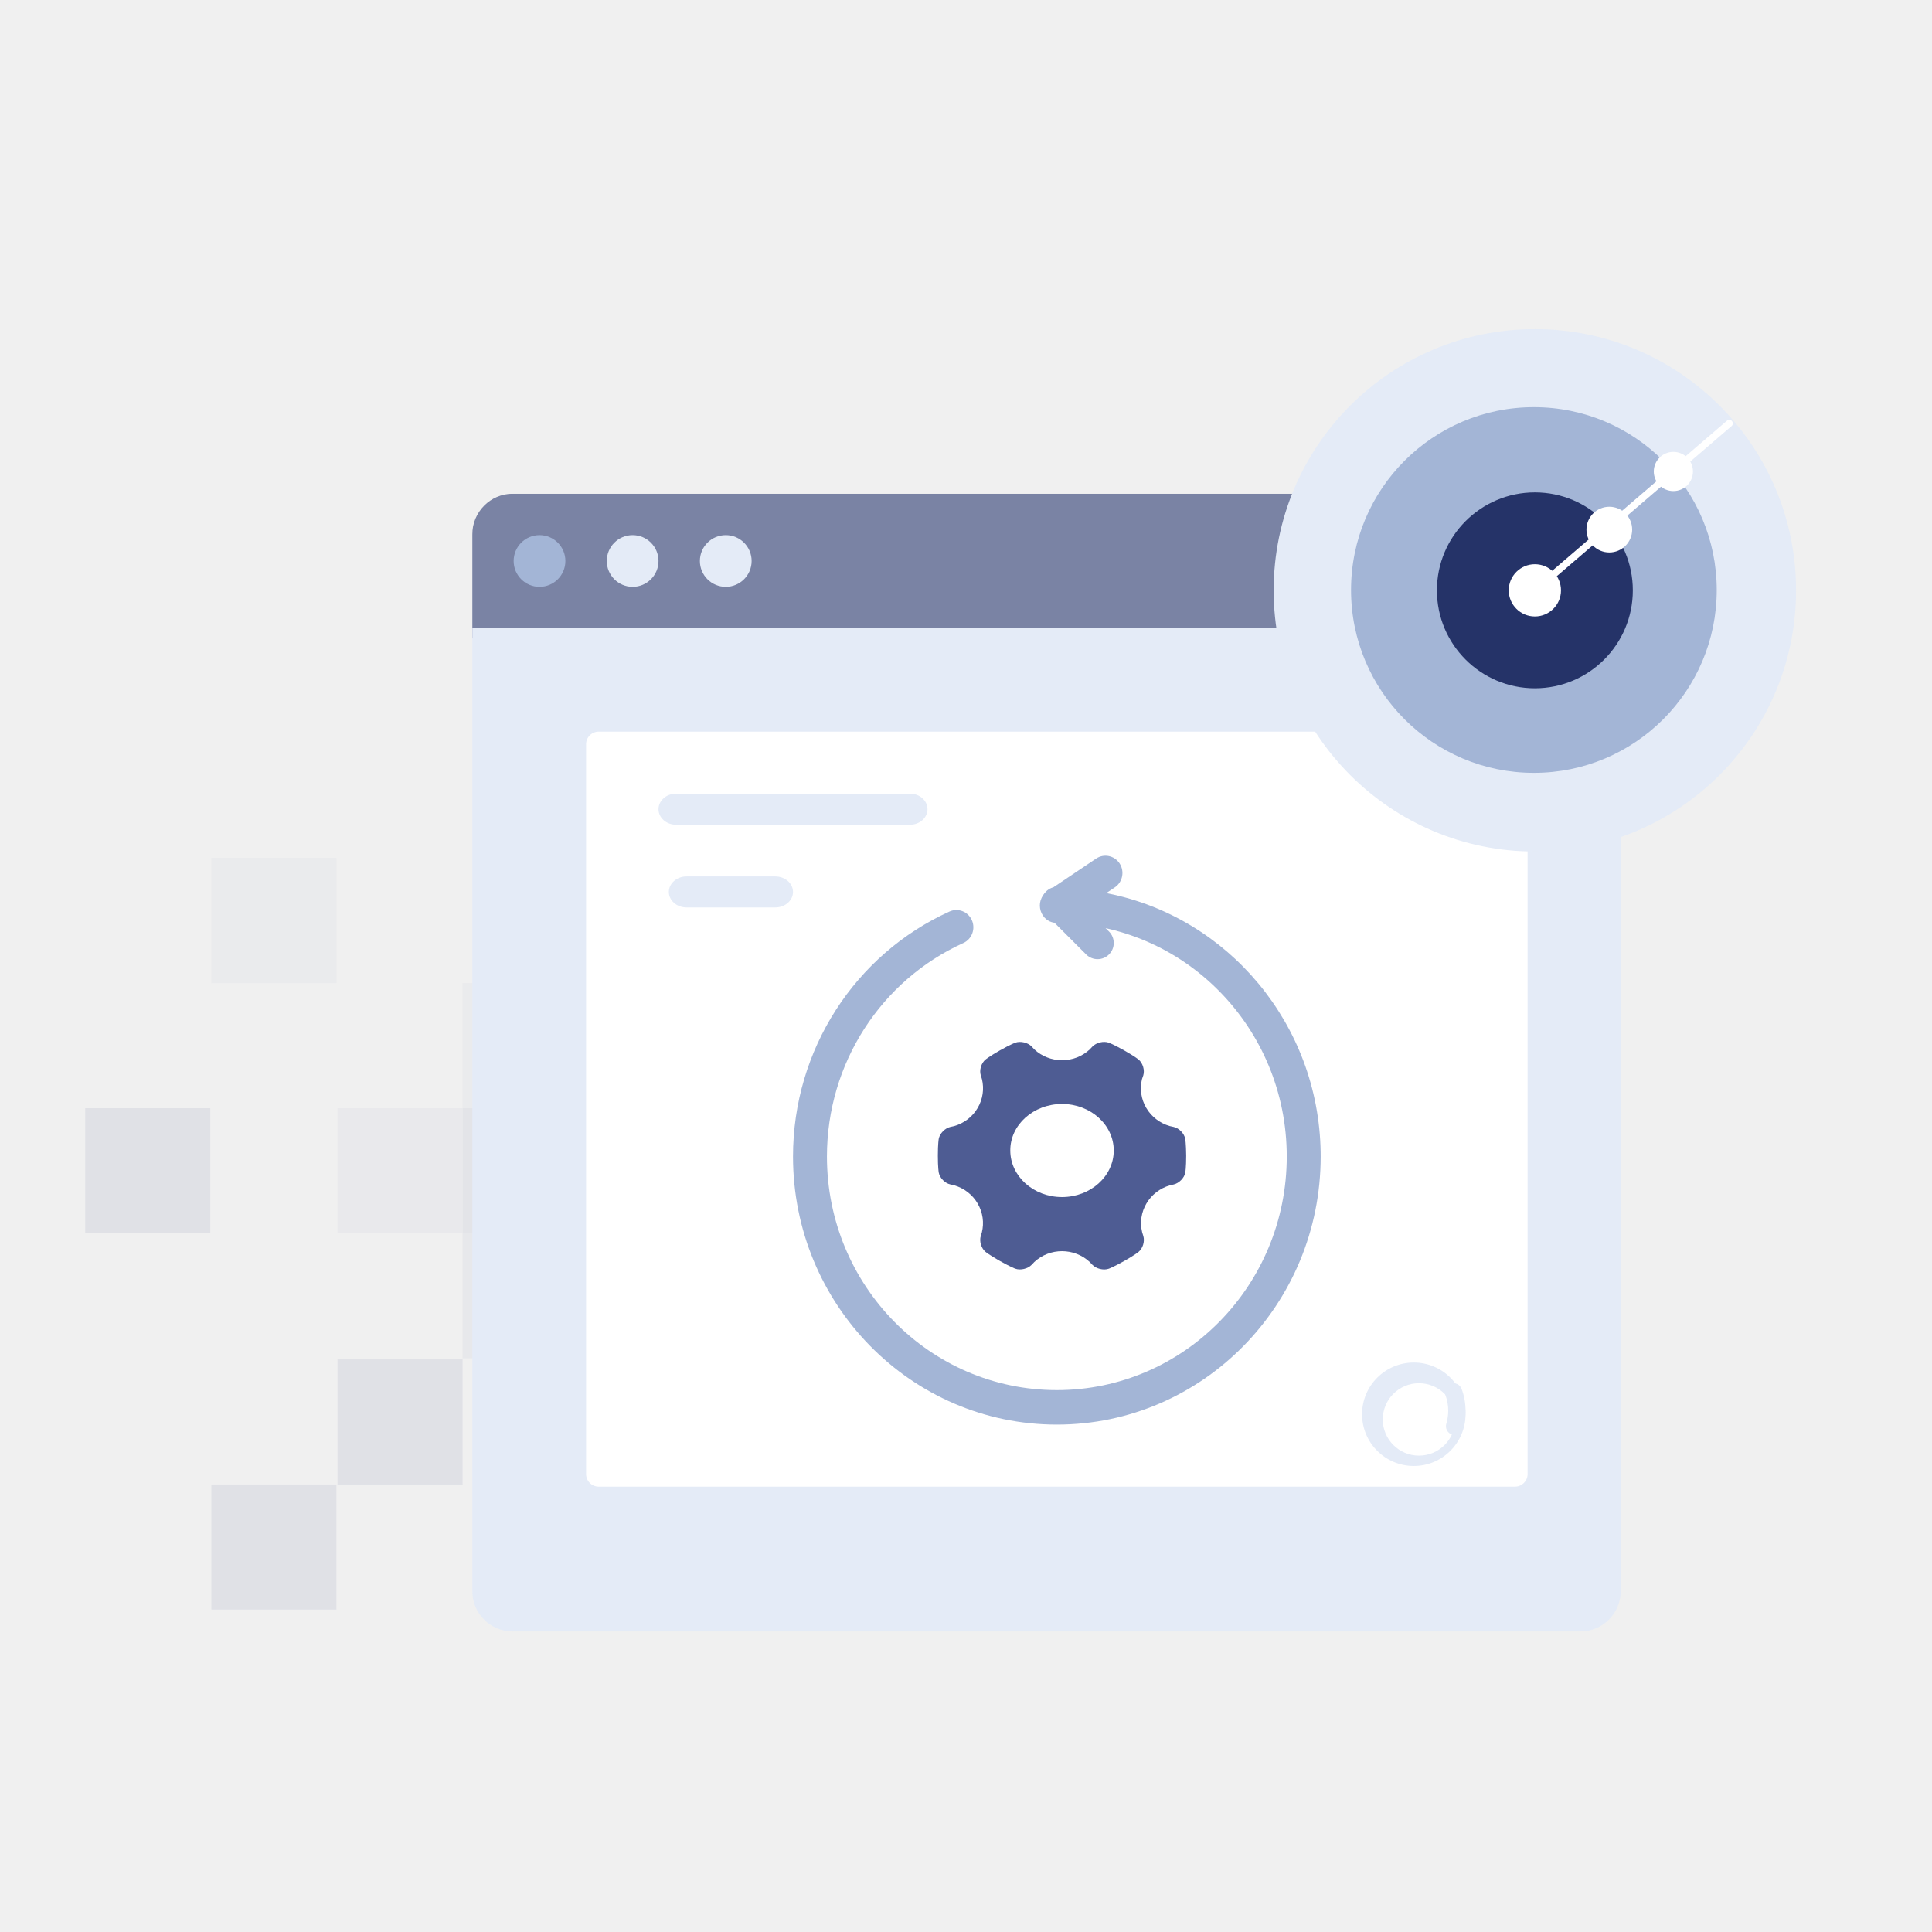
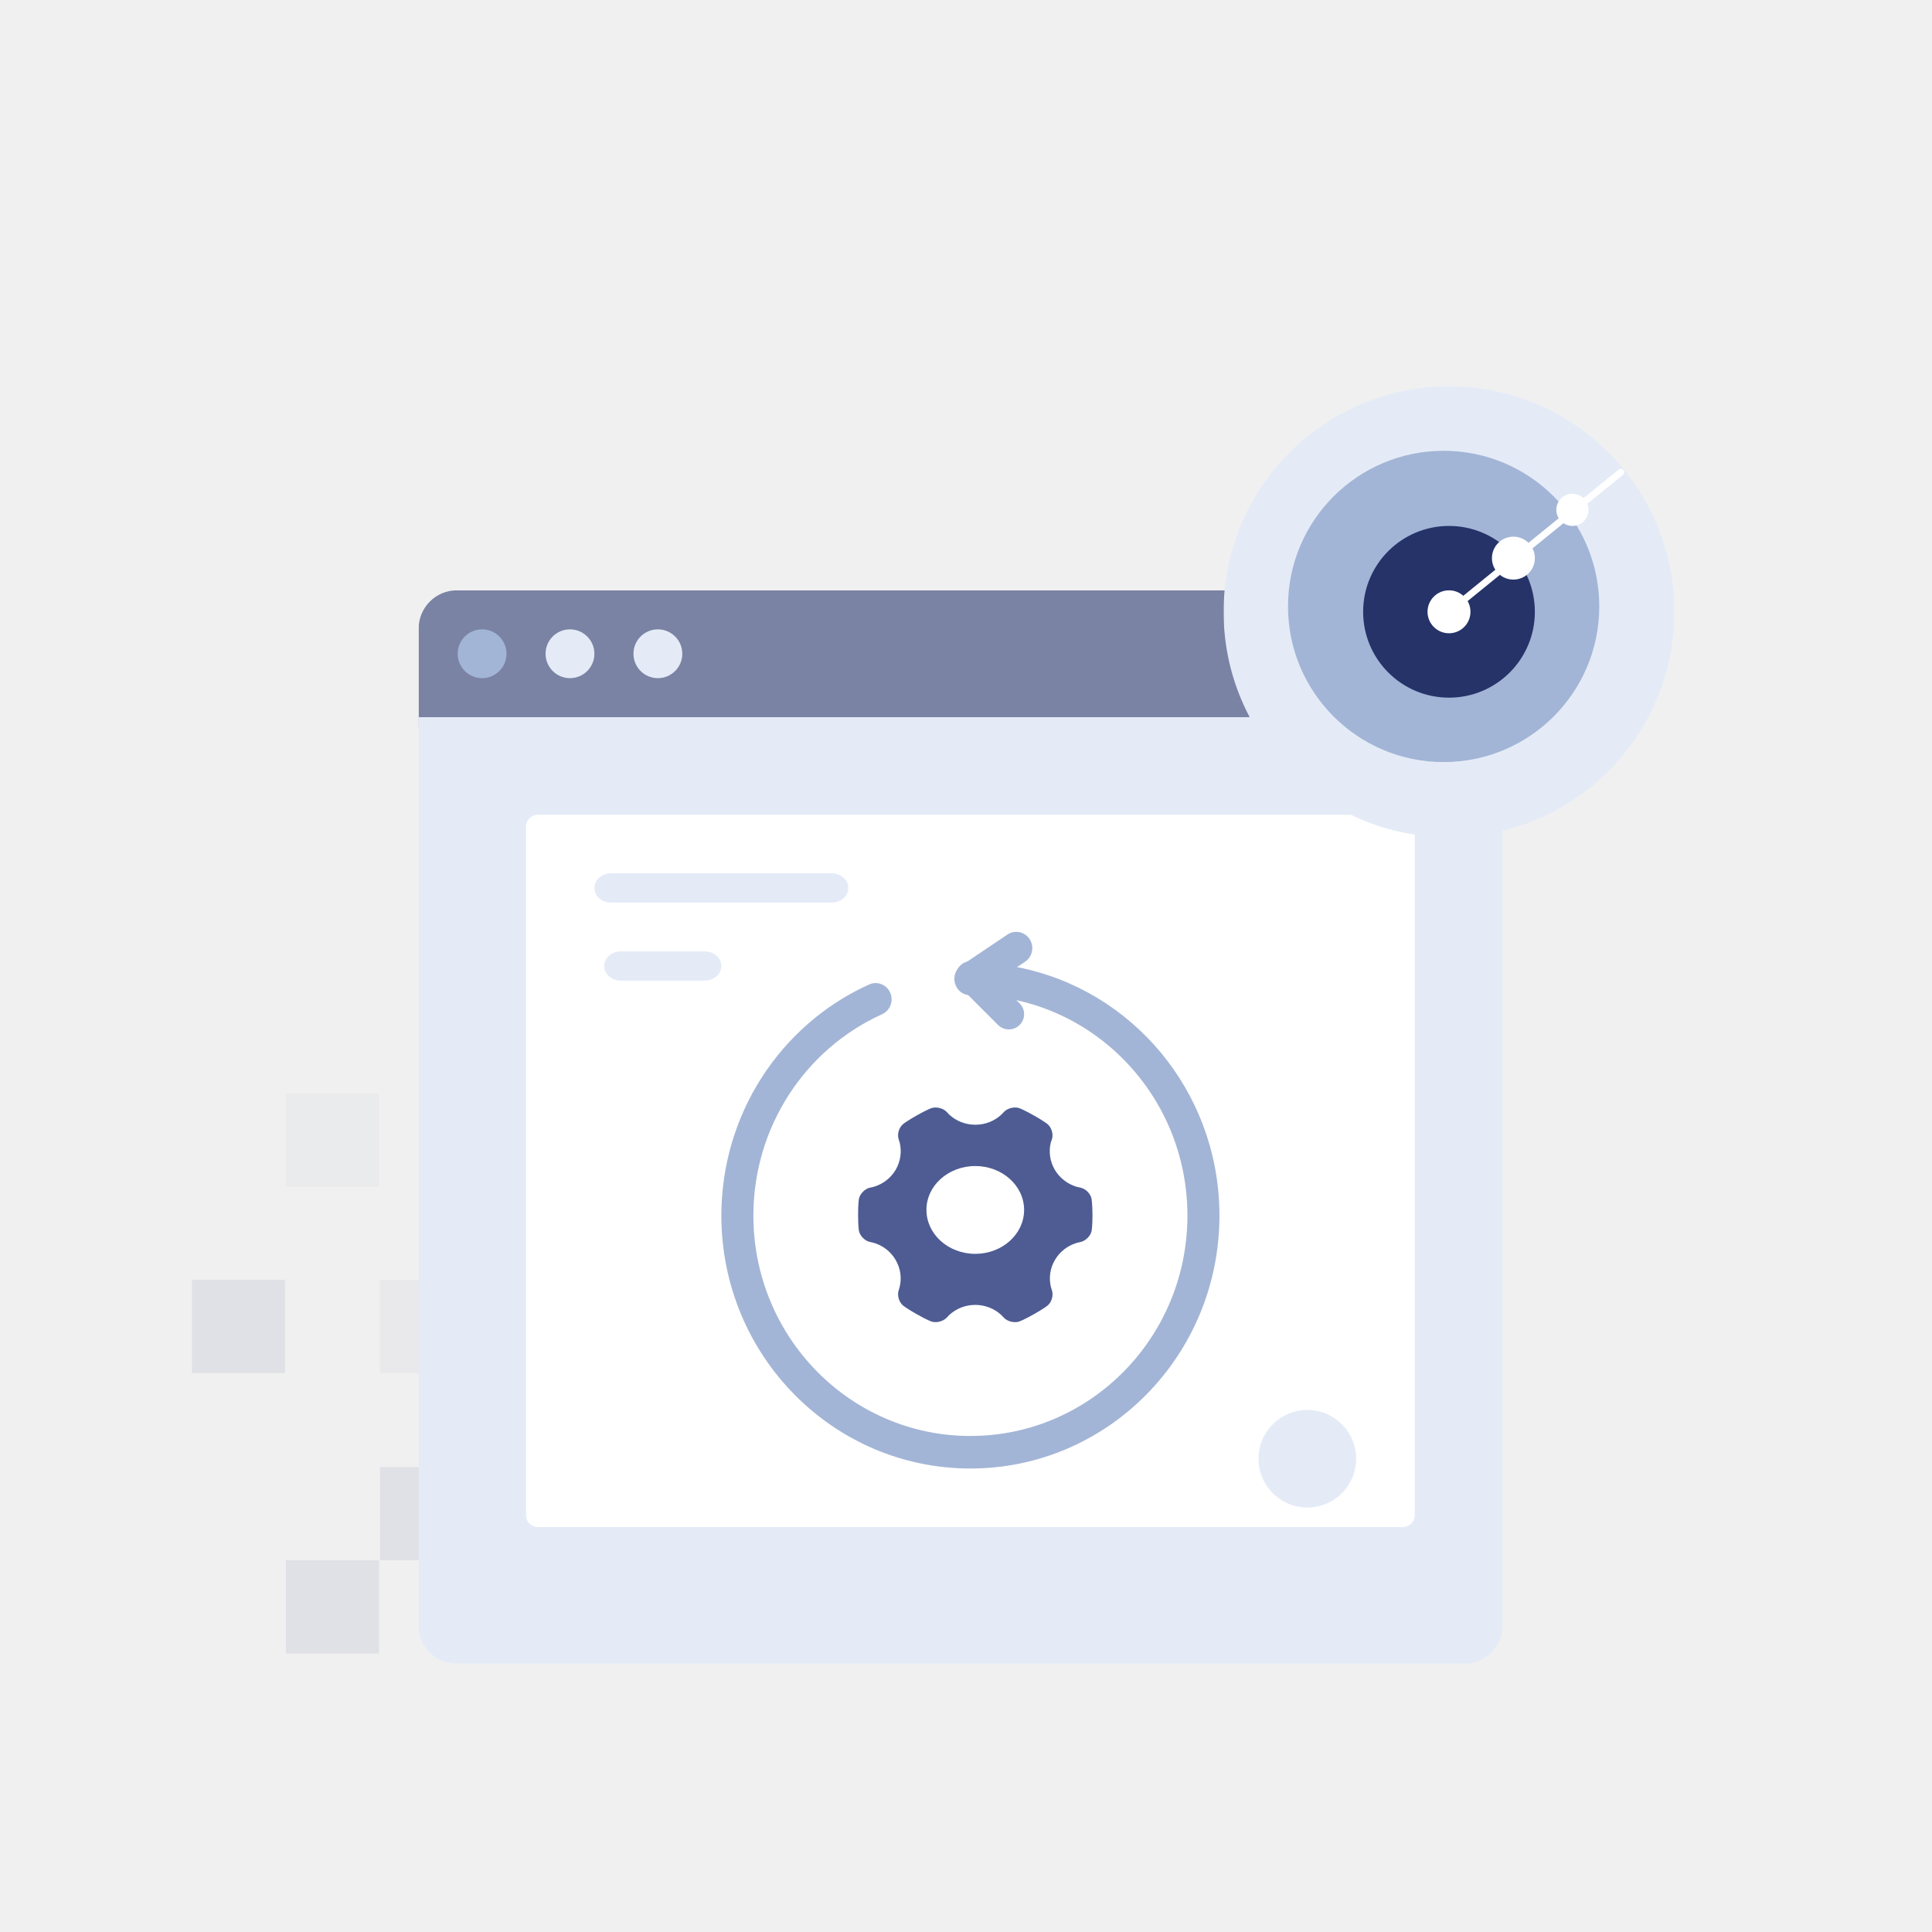
<svg xmlns="http://www.w3.org/2000/svg" xmlns:xlink="http://www.w3.org/1999/xlink" width="180px" height="180px" viewBox="0 0 180 180" version="1.1">
  <defs>
-     <polygon id="path-1" points="0 0 107 0 107 13.491 0 13.491" />
-     <polygon id="path-3" points="0 0 107 0 107 93.473 0 93.473" />
-     <polygon id="path-5" points="0 0 48.672 0 48.672 48.672 0 48.672" />
+     <polygon id="path-1" points="0 0 101 0 101 12.727 0 12.727" />
+     <polygon id="path-3" points="0 0 101 0 101 88.182 0 88.182" />
+     <polygon id="path-5" points="0 0 42 0 42 42 0 42" />
  </defs>
  <g id="1.通用/空状态/好像断开连接了-刷新一下吧" stroke="none" stroke-width="1" fill="none" fill-rule="evenodd">
-     <g id="编组" transform="translate(-8, 64)" fill="#4E5C93" opacity="0.1">
-       <g id="4.背景组件/灰色版/马赛克" transform="translate(51, 51) scale(1, -1) translate(-51, -51) ">
-         <g id="编组" transform="translate(15.9375, 16.03711)">
-           <rect id="矩形备份-5" opacity="0.559" x="35.162" y="23.408" width="11.654" height="11.654" />
-           <rect id="矩形备份" x="23.508" y="11.654" width="11.654" height="11.654" />
-           <rect id="矩形备份-7" x="58.57" y="11.654" width="11.654" height="11.654" />
-           <rect id="矩形备份-2" x="0" y="35.062" width="11.654" height="11.654" />
-           <rect id="矩形备份-9" opacity="0.783" x="35.162" y="35.062" width="11.654" height="11.654" />
-           <rect id="矩形备份-6" opacity="0.461" x="23.508" y="35.062" width="11.654" height="11.654" />
-           <rect id="矩形备份-10" x="58.57" y="35.062" width="11.654" height="11.654" />
-           <rect id="矩形备份-3" opacity="0.415" x="11.754" y="58.371" width="11.654" height="11.654" />
-           <rect id="矩形备份-11" opacity="0.415" x="35.162" y="46.717" width="11.654" height="11.654" />
-           <rect id="矩形备份-12" opacity="0.341" x="46.816" y="23.408" width="11.654" height="11.654" />
-           <rect id="矩形备份-8" x="11.754" y="0" width="11.654" height="11.654" />
-           <rect id="矩形备份-13" x="46.816" y="0" width="11.654" height="11.654" />
-         </g>
+     <g id="4.背景组件/灰色版/马赛克" opacity="0.1" transform="translate(44.03711, 127.9629) scale(1, -1) translate(-44.03711, -127.9629) translate(17.875, 101.875)" fill="#4E5C93">
+       <g id="编组">
+         <rect id="矩形备份-5" opacity="0.559" x="26.199" y="17.441" width="8.684" height="8.684" />
+         <rect id="矩形备份" x="17.516" y="8.684" width="8.684" height="8.684" />
+         <rect id="矩形备份-7" x="43.641" y="8.684" width="8.684" height="8.684" />
+         <rect id="矩形备份-2" x="0" y="26.125" width="8.684" height="8.684" />
+         <rect id="矩形备份-9" opacity="0.783" x="26.199" y="26.125" width="8.684" height="8.684" />
+         <rect id="矩形备份-6" opacity="0.461" x="17.516" y="26.125" width="8.684" height="8.684" />
+         <rect id="矩形备份-10" x="43.641" y="26.125" width="8.684" height="8.684" />
+         <rect id="矩形备份-3" opacity="0.415" x="8.758" y="43.492" width="8.684" height="8.684" />
+         <rect id="矩形备份-11" opacity="0.415" x="26.199" y="34.809" width="8.684" height="8.684" />
+         <rect id="矩形备份-12" opacity="0.341" x="34.883" y="17.441" width="8.684" height="8.684" />
+         <rect id="矩形备份-8" x="8.758" y="0" width="8.684" height="8.684" />
+         <rect id="矩形备份-13" x="34.883" y="0" width="8.684" height="8.684" />
      </g>
    </g>
-     <g id="编组" transform="translate(44, 46)">
+     <g id="编组" transform="translate(39, 55)">
      <g id="分组-copy-3">
        <g id="分组">
          <mask id="mask-2" fill="white">
            <use xlink:href="#path-1" />
          </mask>
          <g id="Clip-2" />
-           <path d="M107,13.491 L-9.41498893e-05,13.491 L-9.41498893e-05,3.805 C-9.41498893e-05,1.704 1.686,-4.75591892e-05 3.766,-4.75591892e-05 L103.234,-4.75591892e-05 C105.314,-4.75591892e-05 107,1.704 107,3.805 L107,13.491 Z" id="Fill-1" fill="#7A83A4" mask="url(#mask-2)" />
+           <path d="M101,12.727 L-8.88704563e-05,12.727 L-8.88704563e-05,3.589 C-8.88704563e-05,1.607 1.592,-4.48671597e-05 3.555,-4.48671597e-05 L97.445,-4.48671597e-05 C99.408,-4.48671597e-05 101,1.607 101,3.589 L101,12.727 Z" id="Fill-1" fill="#7A83A4" mask="url(#mask-2)" />
        </g>
-         <g id="分组" transform="translate(0, 12.52727)">
+         <g id="分组" transform="translate(0, 11.81818)">
          <mask id="mask-4" fill="white">
            <use xlink:href="#path-3" />
          </mask>
          <g id="Clip-4" />
-           <path d="M103.234,93.473 L3.766,93.473 C1.686,93.473 -9.41498894e-05,91.786 -9.41498894e-05,89.705 L-9.41498894e-05,0 L107,0 L107,89.705 C107,91.786 105.314,93.473 103.234,93.473" id="Fill-3" fill="#E4EBF7" mask="url(#mask-4)" />
+           <path d="M97.445,88.182 L3.555,88.182 C1.592,88.182 -8.88704563e-05,86.591 -8.88704563e-05,84.628 L-8.88704563e-05,0 L101,0 L101,84.628 C101,86.591 99.408,88.182 97.445,88.182" id="Fill-3" fill="#E4EBF7" mask="url(#mask-4)" />
        </g>
-         <path d="M8.676,6.264 C8.676,7.594 7.597,8.673 6.266,8.673 C4.935,8.673 3.856,7.594 3.856,6.264 C3.856,4.933 4.935,3.855 6.266,3.855 C7.597,3.855 8.676,4.933 8.676,6.264" id="Fill-5" fill="#A3B5D6" />
-         <path d="M17.351,6.264 C17.351,7.594 16.272,8.673 14.941,8.673 C13.61,8.673 12.532,7.594 12.532,6.264 C12.532,4.933 13.61,3.855 14.941,3.855 C16.272,3.855 17.351,4.933 17.351,6.264" id="Fill-7" fill="#E4EBF7" />
-         <path d="M26.027,6.264 C26.027,7.594 24.948,8.673 23.617,8.673 C22.286,8.673 21.207,7.594 21.207,6.264 C21.207,4.933 22.286,3.855 23.617,3.855 C24.948,3.855 26.027,4.933 26.027,6.264" id="Fill-9" fill="#E4EBF7" />
-         <path d="M11.783,92.509 C11.132,92.509 10.604,91.984 10.604,91.336 L10.604,23.337 C10.604,22.689 11.132,22.164 11.783,22.164 L97.145,22.164 C97.796,22.164 98.324,22.689 98.324,23.337 L98.324,91.336 C98.324,91.984 97.796,92.509 97.145,92.509 L11.783,92.509 Z" id="Fill-11" fill="#FFFFFF" />
-         <path d="M40.791,30.836 L18.975,30.836 C18.082,30.836 17.351,30.186 17.351,29.391 C17.351,28.596 18.082,27.945 18.975,27.945 L40.791,27.945 C41.684,27.945 42.414,28.596 42.414,29.391 C42.414,30.186 41.684,30.836 40.791,30.836" id="Fill-1" fill="#E4EBF7" />
-         <path d="M28.23,38.545 L19.968,38.545 C19.055,38.545 18.315,37.898 18.315,37.1 C18.315,36.302 19.055,35.655 19.968,35.655 L28.23,35.655 C29.143,35.655 29.883,36.302 29.883,37.1 C29.883,37.898 29.143,38.545 28.23,38.545" id="Fill-3" fill="#E4EBF7" />
+         <path d="M8.189,5.909 C8.189,7.164 7.171,8.182 5.914,8.182 C4.658,8.182 3.64,7.164 3.64,5.909 C3.64,4.654 4.658,3.636 5.914,3.636 C7.171,3.636 8.189,4.654 8.189,5.909" id="Fill-5" fill="#A3B5D6" />
+         <path d="M16.378,5.909 C16.378,7.164 15.36,8.182 14.104,8.182 C12.847,8.182 11.829,7.164 11.829,5.909 C11.829,4.654 12.847,3.636 14.104,3.636 C15.36,3.636 16.378,4.654 16.378,5.909" id="Fill-7" fill="#E4EBF7" />
+         <path d="M24.568,5.909 C24.568,7.164 23.549,8.182 22.293,8.182 C21.036,8.182 20.018,7.164 20.018,5.909 C20.018,4.654 21.036,3.636 22.293,3.636 C23.549,3.636 24.568,4.654 24.568,5.909" id="Fill-9" fill="#E4EBF7" />
+         <path d="M11.122,87.273 C10.507,87.273 10.009,86.777 10.009,86.166 L10.009,22.016 C10.009,21.405 10.507,20.909 11.122,20.909 L91.697,20.909 C92.312,20.909 92.811,21.405 92.811,22.016 L92.811,86.166 C92.811,86.777 92.312,87.273 91.697,87.273 L11.122,87.273 Z" id="Fill-11" fill="#FFFFFF" />
+         <path d="M38.503,29.091 L17.911,29.091 C17.068,29.091 16.378,28.477 16.378,27.727 C16.378,26.977 17.068,26.364 17.911,26.364 L38.503,26.364 C39.346,26.364 40.036,26.977 40.036,27.727 C40.036,28.477 39.346,29.091 38.503,29.091" id="Fill-1" fill="#E4EBF7" />
+         <path d="M26.647,36.364 L18.848,36.364 C17.987,36.364 17.288,35.753 17.288,35 C17.288,34.247 17.987,33.636 18.848,33.636 L26.647,33.636 C27.509,33.636 28.207,34.247 28.207,35 C28.207,35.753 27.509,36.364 26.647,36.364" id="Fill-3" fill="#E4EBF7" />
      </g>
-       <g id="分组" transform="translate(29.88288, 33.72727)">
-         <path d="M25.064,31.8 C22.404,31.8 20.243,29.86 20.243,27.46 C20.234,25.075 22.388,23.136 25.055,23.127 C25.058,23.127 25.061,23.127 25.064,23.127 C27.722,23.127 29.883,25.068 29.883,27.466 C29.878,29.86 27.722,31.799 25.064,31.8 M36.541,26.371 C36.451,25.878 35.967,25.374 35.461,25.266 L35.084,25.181 C34.168,24.911 33.392,24.31 32.915,23.502 C32.433,22.685 32.29,21.72 32.516,20.805 L32.635,20.458 C32.786,19.978 32.59,19.315 32.195,18.987 C32.195,18.987 31.841,18.694 30.846,18.131 C29.847,17.571 29.419,17.415 29.419,17.415 C28.933,17.24 28.254,17.408 27.898,17.777 L27.637,18.051 C26.945,18.695 26.024,19.053 25.068,19.049 C24.105,19.052 23.18,18.691 22.485,18.043 L22.234,17.775 C21.884,17.406 21.2,17.243 20.713,17.415 C20.713,17.415 20.279,17.571 19.281,18.131 C18.283,18.699 17.931,18.991 17.931,18.991 C17.538,19.317 17.341,19.973 17.493,20.458 L17.602,20.809 C17.825,21.723 17.682,22.686 17.202,23.502 C16.726,24.317 15.944,24.92 15.021,25.186 L14.658,25.266 C14.161,25.378 13.671,25.875 13.578,26.371 C13.578,26.371 13.495,26.816 13.495,27.945 C13.495,29.074 13.578,29.517 13.578,29.517 C13.668,30.015 14.152,30.514 14.658,30.622 L15.012,30.702 C15.938,30.968 16.721,31.574 17.197,32.392 C17.694,33.241 17.814,34.206 17.596,35.089 L17.493,35.431 C17.341,35.911 17.538,36.574 17.933,36.902 C17.933,36.902 18.287,37.195 19.281,37.758 C20.28,38.321 20.71,38.474 20.71,38.474 C21.194,38.649 21.875,38.481 22.231,38.113 L22.48,37.851 C23.925,36.504 26.204,36.505 27.648,37.854 L27.897,38.117 C28.247,38.484 28.931,38.649 29.418,38.477 C29.418,38.477 29.852,38.321 30.851,37.761 C31.848,37.198 32.198,36.905 32.198,36.905 C32.593,36.581 32.789,35.92 32.638,35.434 L32.529,35.079 C32.305,34.168 32.448,33.208 32.928,32.396 C33.407,31.581 34.189,30.976 35.113,30.707 L35.468,30.626 C35.966,30.514 36.456,30.017 36.548,29.521 C36.548,29.521 36.631,29.076 36.631,27.949 C36.622,26.819 36.541,26.371 36.541,26.371" id="Fill-1" fill="#4E5C93" />
-         <path d="M28.239,0.267 C28.967,-0.223 29.948,-0.019 30.429,0.721 C30.903,1.449 30.717,2.426 30.017,2.924 L29.982,2.947 L29.186,3.482 L29.343,3.512 C40.511,5.74 48.968,15.653 49.159,27.609 L49.162,28.022 C49.162,41.817 38.157,53 24.581,53 C11.006,53 0,41.817 0,28.022 C0,18.066 5.786,9.183 14.579,5.199 C15.377,4.838 16.311,5.202 16.667,6.012 C17.022,6.823 16.664,7.773 15.866,8.134 C8.202,11.607 3.161,19.346 3.161,28.022 C3.161,40.042 12.751,49.786 24.581,49.786 C36.411,49.786 46.001,40.042 46.001,28.022 C46.001,16.002 36.411,6.258 24.581,6.258 C23.03,6.258 22.415,4.23 23.671,3.337 L23.71,3.31 L28.239,0.267 Z" id="Stroke-7" fill="#A3B5D6" fill-rule="nonzero" />
-         <path d="M23.577,3.332 C24.156,2.754 25.089,2.744 25.68,3.303 L25.709,3.332 L29.441,7.063 C30.03,7.652 30.03,8.606 29.441,9.195 C28.862,9.774 27.929,9.783 27.338,9.224 L27.309,9.195 L23.577,5.464 C22.988,4.876 22.988,3.921 23.577,3.332 Z" id="Stroke-9" fill="#A3B5D6" fill-rule="nonzero" />
-         <path d="M57.838,47.218 C55.176,47.218 53.018,49.375 53.018,52.036 C53.018,54.697 55.176,56.855 57.838,56.855 C60.5,56.855 62.658,54.697 62.658,52.036 C62.658,49.375 60.5,47.218 57.838,47.218 Z M58.32,49.145 C60.183,49.145 61.694,50.655 61.694,52.518 C61.694,54.381 60.183,55.891 58.32,55.891 C56.457,55.891 54.946,54.381 54.946,52.518 C54.946,50.655 56.457,49.145 58.32,49.145 Z" id="Stroke-11" fill="#E4EBF7" fill-rule="nonzero" />
-         <path d="M61.246,49.2 C61.662,49.038 62.128,49.248 62.288,49.668 C62.531,50.304 62.658,50.994 62.658,51.703 C62.658,52.284 62.573,52.853 62.408,53.389 C62.277,53.819 61.825,54.06 61.4,53.927 C60.974,53.794 60.736,53.337 60.868,52.907 C60.985,52.527 61.045,52.121 61.045,51.703 C61.045,51.222 60.965,50.757 60.812,50.329 L60.784,50.254 C60.624,49.834 60.831,49.362 61.246,49.2 Z" id="Stroke-13" fill="#E4EBF7" fill-rule="nonzero" />
+       <g id="分组" transform="translate(28.20721, 31.81818)">
+         <path d="M23.658,30 C21.148,30 19.108,28.169 19.108,25.905 C19.099,23.656 21.133,21.826 23.65,21.818 C23.653,21.818 23.655,21.818 23.658,21.818 C26.167,21.818 28.207,23.649 28.207,25.912 C28.203,28.169 26.167,29.999 23.658,30 M34.492,24.878 C34.407,24.413 33.95,23.938 33.473,23.836 L33.116,23.756 C32.252,23.501 31.52,22.934 31.069,22.172 C30.615,21.401 30.48,20.491 30.693,19.627 L30.805,19.3 C30.948,18.848 30.762,18.222 30.39,17.912 C30.39,17.912 30.055,17.636 29.117,17.105 C28.173,16.577 27.77,16.429 27.77,16.429 C27.311,16.264 26.67,16.422 26.334,16.77 L26.087,17.029 C25.434,17.637 24.565,17.974 23.662,17.971 C22.754,17.973 21.88,17.633 21.224,17.021 L20.987,16.769 C20.657,16.421 20.011,16.267 19.551,16.429 C19.551,16.429 19.142,16.577 18.2,17.105 C17.257,17.64 16.926,17.916 16.926,17.916 C16.554,18.223 16.369,18.842 16.512,19.3 L16.615,19.631 C16.825,20.494 16.69,21.402 16.238,22.172 C15.788,22.94 15.05,23.51 14.179,23.76 L13.836,23.836 C13.367,23.942 12.904,24.411 12.817,24.878 C12.817,24.878 12.739,25.298 12.739,26.363 C12.739,27.428 12.817,27.846 12.817,27.846 C12.901,28.316 13.358,28.787 13.836,28.889 L14.17,28.965 C15.044,29.215 15.783,29.787 16.232,30.558 C16.702,31.359 16.815,32.27 16.609,33.103 L16.512,33.425 C16.369,33.878 16.554,34.504 16.927,34.813 C16.927,34.813 17.261,35.089 18.2,35.621 C19.143,36.152 19.549,36.297 19.549,36.297 C20.006,36.461 20.649,36.303 20.984,35.955 L21.219,35.708 C22.584,34.437 24.734,34.439 26.098,35.711 L26.332,35.959 C26.663,36.306 27.308,36.461 27.768,36.299 C27.768,36.299 28.178,36.152 29.121,35.623 C30.062,35.092 30.393,34.816 30.393,34.816 C30.765,34.51 30.951,33.886 30.807,33.428 L30.705,33.094 C30.494,32.234 30.628,31.328 31.082,30.562 C31.533,29.793 32.272,29.222 33.144,28.969 L33.479,28.893 C33.949,28.787 34.411,28.318 34.499,27.85 C34.499,27.85 34.577,27.431 34.577,26.367 C34.568,25.301 34.492,24.878 34.492,24.878" id="Fill-1" fill="#4E5C93" />
+         <path d="M26.656,0.251 C27.343,-0.21 28.269,-0.018 28.723,0.68 C29.17,1.367 28.994,2.289 28.333,2.758 L28.301,2.78 L27.549,3.285 L27.697,3.314 C38.24,5.415 46.222,14.767 46.402,26.046 L46.405,26.436 C46.405,39.45 36.017,50 23.203,50 C10.388,50 0,39.45 0,26.436 C0,17.043 5.461,8.664 13.762,4.905 C14.515,4.564 15.397,4.907 15.732,5.672 C16.067,6.437 15.729,7.333 14.977,7.674 C7.742,10.95 2.984,18.251 2.984,26.436 C2.984,37.775 12.036,46.968 23.203,46.968 C34.369,46.968 43.422,37.776 43.422,26.436 C43.422,15.096 34.369,5.903 23.203,5.903 C21.738,5.903 21.158,3.991 22.344,3.148 L22.38,3.123 L26.656,0.251 Z" id="Stroke-7" fill="#A3B5D6" fill-rule="nonzero" />
+         <path d="M22.255,3.144 C22.801,2.598 23.682,2.589 24.24,3.116 L24.268,3.144 L27.79,6.663 C28.346,7.219 28.346,8.119 27.79,8.674 C27.244,9.22 26.363,9.23 25.805,8.702 L25.777,8.674 L22.255,5.155 C21.699,4.6 21.699,3.699 22.255,3.144 Z" id="Stroke-9" fill="#A3B5D6" fill-rule="nonzero" />
+         <path d="M54.595,44.545 C52.082,44.545 50.045,46.581 50.045,49.091 C50.045,51.601 52.082,53.636 54.595,53.636 C57.107,53.636 59.144,51.601 59.144,49.091 C59.144,46.581 57.107,44.545 54.595,44.545 Z" id="Stroke-11" fill="#E4EBF7" fill-rule="nonzero" />
      </g>
    </g>
-     <g id="编组" transform="translate(115, 27)">
-       <g id="分组" transform="translate(3.664063, 3.664069)">
-         <g>
-           <mask id="mask-6" fill="white">
-             <use xlink:href="#path-5" />
-           </mask>
-           <g id="Clip-2" />
-           <path d="M48.672,24.336 C48.672,37.776 37.776,48.672 24.336,48.672 C10.896,48.672 0,37.776 0,24.336 C0,10.896 10.896,0 24.336,0 C37.776,0 48.672,10.896 48.672,24.336" id="Fill-1" fill="#E4EBF7" mask="url(#mask-6)" />
-         </g>
-         <path d="M41.28,24.306 C41.28,33.714 33.653,41.341 24.244,41.341 C14.836,41.341 7.209,33.714 7.209,24.306 C7.209,14.898 14.836,7.271 24.244,7.271 C33.653,7.271 41.28,14.898 41.28,24.306" id="Fill-3" fill="#A3B5D6" />
-         <path d="M33.462,24.336 C33.462,29.376 29.376,33.462 24.336,33.462 C19.296,33.462 15.21,29.376 15.21,24.336 C15.21,19.296 19.296,15.21 24.336,15.21 C29.376,15.21 33.462,19.296 33.462,24.336" id="Fill-5" fill="#253368" />
-         <line x1="24.336" y1="24.336" x2="42.448" y2="8.783" id="Stroke-7" stroke="#FFFFFF" stroke-width="0.66" stroke-linecap="round" stroke-linejoin="round" />
-         <path d="M26.77,24.336 C26.77,25.68 25.68,26.77 24.336,26.77 C22.992,26.77 21.902,25.68 21.902,24.336 C21.902,22.992 22.992,21.902 24.336,21.902 C25.68,21.902 26.77,22.992 26.77,24.336" id="Fill-9" fill="#FFFFFF" />
-         <path d="M39.065,13.262 C39.065,14.27 38.248,15.087 37.24,15.087 C36.232,15.087 35.415,14.27 35.415,13.262 C35.415,12.253 36.232,11.436 37.24,11.436 C38.248,11.436 39.065,12.253 39.065,13.262" id="Fill-11" fill="#FFFFFF" />
-         <path d="M33.401,18.678 C33.401,19.854 32.448,20.807 31.272,20.807 C30.096,20.807 29.142,19.854 29.142,18.678 C29.142,17.502 30.096,16.548 31.272,16.548 C32.448,16.548 33.401,17.502 33.401,18.678" id="Fill-13" fill="#FFFFFF" />
+     <g id="分组" transform="translate(114, 36)">
+       <g>
+         <mask id="mask-6" fill="white">
+           <use xlink:href="#path-5" />
+         </mask>
+         <g id="Clip-2" />
+         <path d="M42,21 C42,32.598 32.598,42 21,42 C9.402,42 0,32.598 0,21 C0,9.402 9.402,0 21,0 C32.598,0 42,9.402 42,21" id="Fill-1" fill="#E4EBF7" mask="url(#mask-6)" />
      </g>
+       <path d="M35,20.5 C35,28.508 28.508,35 20.5,35 C12.492,35 6,28.508 6,20.5 C6,12.492 12.492,6 20.5,6 C28.508,6 35,12.492 35,20.5" id="Fill-3" fill="#A3B5D6" />
+       <path d="M29,21 C29,25.418 25.418,29 21,29 C16.582,29 13,25.418 13,21 C13,16.582 16.582,13 21,13 C25.418,13 29,16.582 29,21" id="Fill-5" fill="#253368" />
+       <line x1="21" y1="21" x2="37" y2="8" id="Stroke-7" stroke="#FFFFFF" stroke-width="0.636" stroke-linecap="round" stroke-linejoin="round" />
+       <path d="M23,21 C23,22.105 22.105,23 21,23 C19.895,23 19,22.105 19,21 C19,19.895 19.895,19 21,19 C22.105,19 23,19.895 23,21" id="Fill-9" fill="#FFFFFF" />
+       <path d="M34,11.5 C34,12.328 33.328,13 32.5,13 C31.672,13 31,12.328 31,11.5 C31,10.672 31.672,10 32.5,10 C33.328,10 34,10.672 34,11.5" id="Fill-11" fill="#FFFFFF" />
+       <path d="M29,16 C29,17.105 28.105,18 27,18 C25.895,18 25,17.105 25,16 C25,14.895 25.895,14 27,14 C28.105,14 29,14.895 29,16" id="Fill-13" fill="#FFFFFF" />
    </g>
  </g>
</svg>
